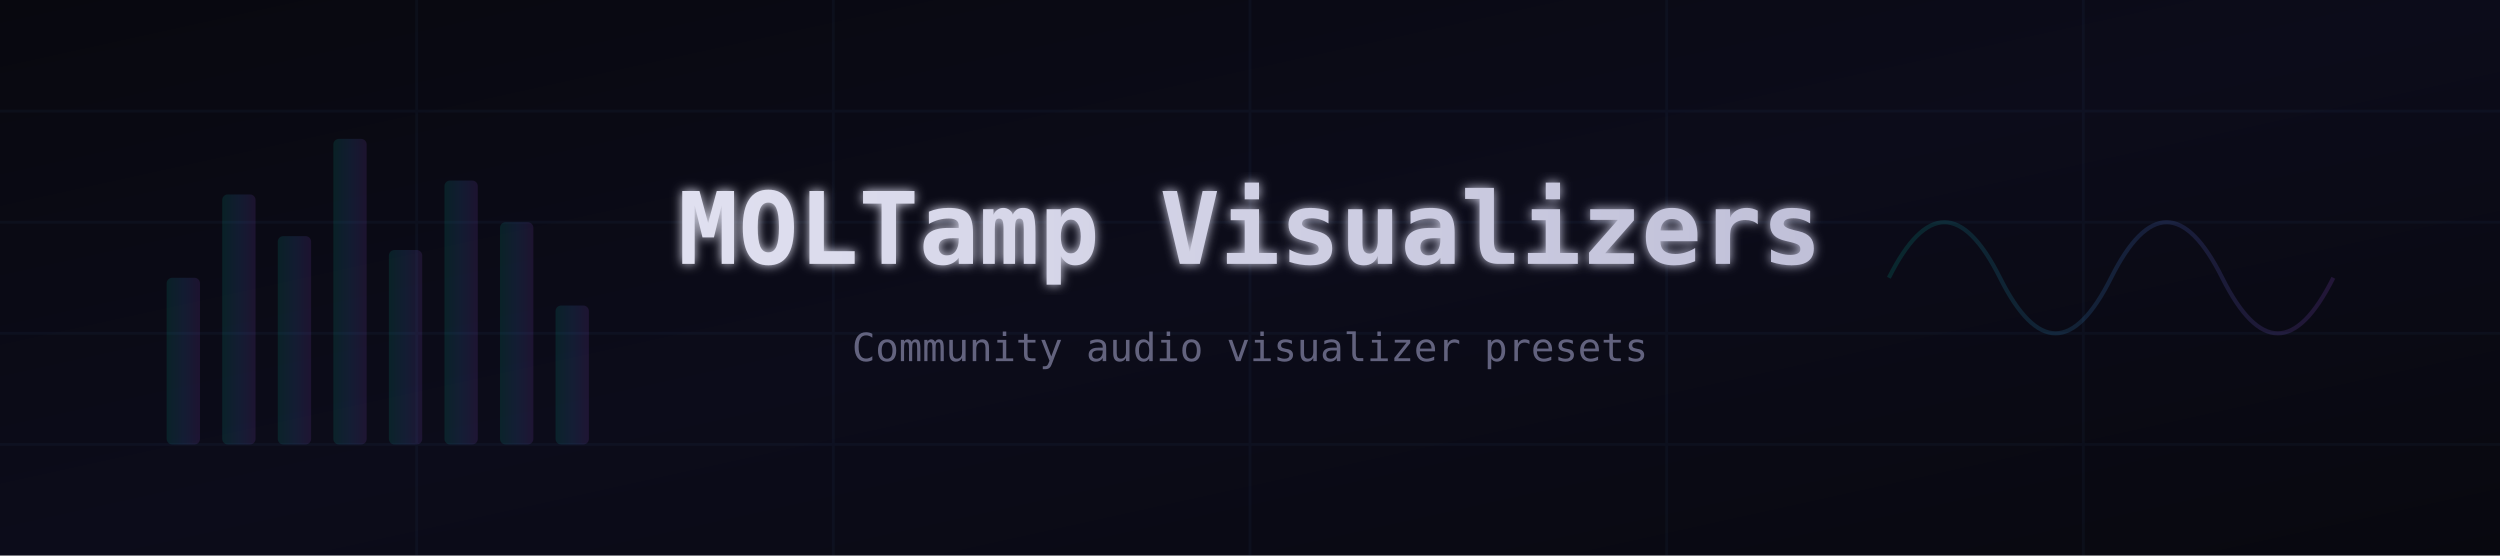
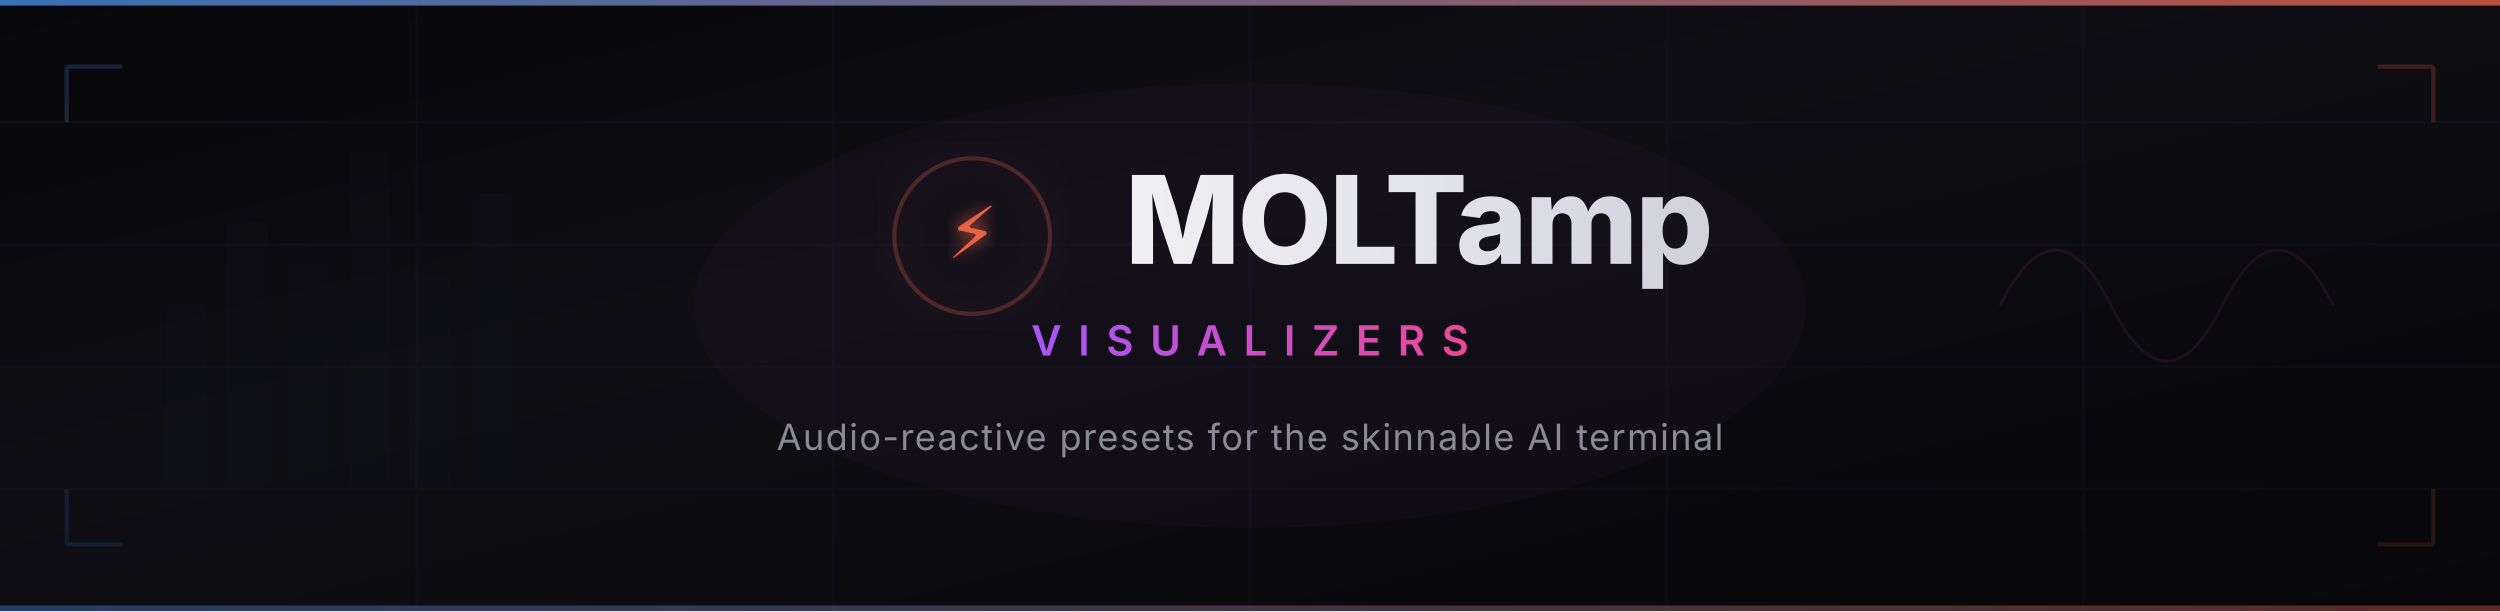
- <svg xmlns="http://www.w3.org/2000/svg" width="900" height="200" viewBox="0 0 900 200">
+ <svg xmlns="http://www.w3.org/2000/svg" width="900" height="220" viewBox="0 0 900 220">
  <defs>
    <linearGradient id="bg" x1="0%" y1="0%" x2="100%" y2="100%">
-       <stop offset="0%" stop-color="#08080f" />
-       <stop offset="50%" stop-color="#0c0c1a" />
-       <stop offset="100%" stop-color="#08080f" />
+       <stop offset="0%" stop-color="#08080a" />
+       <stop offset="40%" stop-color="#0e0e14" />
+       <stop offset="100%" stop-color="#08080a" />
    </linearGradient>
    <linearGradient id="accent" x1="0%" y1="0%" x2="100%" y2="0%">
-       <stop offset="0%" stop-color="#00ccaa" />
-       <stop offset="50%" stop-color="#4d9fff" />
-       <stop offset="100%" stop-color="#a855f7" />
+       <stop offset="0%" stop-color="#4d9fff" />
+       <stop offset="100%" stop-color="#ff6b4d" />
    </linearGradient>
-     <linearGradient id="textfill" x1="0%" y1="0%" x2="100%" y2="0%">
-       <stop offset="0%" stop-color="#e0e0f0" />
-       <stop offset="100%" stop-color="#c0c0d8" />
+     <linearGradient id="titleGrad" x1="0%" y1="0%" x2="100%" y2="0%">
+       <stop offset="0%" stop-color="#f0f0f2" />
+       <stop offset="60%" stop-color="#e0e0ea" />
+       <stop offset="100%" stop-color="#d0d0de" />
+     </linearGradient>
+     <linearGradient id="subtitleGrad" x1="0%" y1="0%" x2="100%" y2="0%">
+       <stop offset="0%" stop-color="#a855f7" />
+       <stop offset="100%" stop-color="#ec4899" />
+     </linearGradient>
+     <linearGradient id="barGrad" x1="0%" y1="100%" x2="0%" y2="0%">
+       <stop offset="0%" stop-color="#4d9fff" stop-opacity="0.15" />
+       <stop offset="100%" stop-color="#a855f7" stop-opacity="0.08" />
    </linearGradient>
    <filter id="glow">
-       <feGaussianBlur stdDeviation="2" result="blur" />
+       <feGaussianBlur stdDeviation="3" result="blur" />
+       <feMerge>
+         <feMergeNode in="blur" />
+         <feMergeNode in="SourceGraphic" />
+       </feMerge>
+     </filter>
+     <filter id="accentGlow">
+       <feGaussianBlur stdDeviation="8" result="blur" />
      <feMerge>
        <feMergeNode in="blur" />
        <feMergeNode in="SourceGraphic" />
      </feMerge>
    </filter>
  </defs>
-   <rect width="900" height="200" fill="url(#bg)" />
-   <g opacity="0.04" stroke="#4d9fff">
-     <line x1="0" y1="40" x2="900" y2="40" />
-     <line x1="0" y1="80" x2="900" y2="80" />
-     <line x1="0" y1="120" x2="900" y2="120" />
-     <line x1="0" y1="160" x2="900" y2="160" />
-     <line x1="150" y1="0" x2="150" y2="200" />
-     <line x1="300" y1="0" x2="300" y2="200" />
-     <line x1="450" y1="0" x2="450" y2="200" />
-     <line x1="600" y1="0" x2="600" y2="200" />
-     <line x1="750" y1="0" x2="750" y2="200" />
+   <rect width="900" height="220" fill="url(#bg)" />
+   <g opacity="0.03" stroke="#a855f7">
+     <line x1="0" y1="44" x2="900" y2="44" />
+     <line x1="0" y1="88" x2="900" y2="88" />
+     <line x1="0" y1="132" x2="900" y2="132" />
+     <line x1="0" y1="176" x2="900" y2="176" />
+     <line x1="150" y1="0" x2="150" y2="220" />
+     <line x1="300" y1="0" x2="300" y2="220" />
+     <line x1="450" y1="0" x2="450" y2="220" />
+     <line x1="600" y1="0" x2="600" y2="220" />
+     <line x1="750" y1="0" x2="750" y2="220" />
  </g>
-   <g opacity="0.12">
-     <rect x="60" y="100" width="12" height="60" rx="2" fill="url(#accent)" />
-     <rect x="80" y="70" width="12" height="90" rx="2" fill="url(#accent)" />
-     <rect x="100" y="85" width="12" height="75" rx="2" fill="url(#accent)" />
-     <rect x="120" y="50" width="12" height="110" rx="2" fill="url(#accent)" />
-     <rect x="140" y="90" width="12" height="70" rx="2" fill="url(#accent)" />
-     <rect x="160" y="65" width="12" height="95" rx="2" fill="url(#accent)" />
-     <rect x="180" y="80" width="12" height="80" rx="2" fill="url(#accent)" />
-     <rect x="200" y="110" width="12" height="50" rx="2" fill="url(#accent)" />
+   <g opacity="0.08">
+     <rect x="60" y="110" width="14" height="65" rx="2" fill="url(#barGrad)" stroke="#a855f7" stroke-width="0.5" stroke-opacity="0.2" />
+     <rect x="82" y="80" width="14" height="95" rx="2" fill="url(#barGrad)" stroke="#a855f7" stroke-width="0.5" stroke-opacity="0.2" />
+     <rect x="104" y="95" width="14" height="80" rx="2" fill="url(#barGrad)" stroke="#a855f7" stroke-width="0.5" stroke-opacity="0.2" />
+     <rect x="126" y="55" width="14" height="120" rx="2" fill="url(#barGrad)" stroke="#a855f7" stroke-width="0.5" stroke-opacity="0.2" />
+     <rect x="148" y="100" width="14" height="75" rx="2" fill="url(#barGrad)" stroke="#a855f7" stroke-width="0.5" stroke-opacity="0.2" />
+     <rect x="170" y="70" width="14" height="105" rx="2" fill="url(#barGrad)" stroke="#a855f7" stroke-width="0.5" stroke-opacity="0.2" />
  </g>
-   <path d="M680,100 Q700,60 720,100 Q740,140 760,100 Q780,60 800,100 Q820,140 840,100" fill="none" stroke="url(#accent)" stroke-width="1.5" opacity="0.15" />
-   <text x="450" y="95" text-anchor="middle" font-family="'SF Mono', 'Fira Code', monospace" font-size="36" font-weight="700" fill="url(#textfill)" filter="url(#glow)">MOLTamp Visualizers</text>
-   <text x="450" y="130" text-anchor="middle" font-family="'SF Mono', 'Fira Code', monospace" font-size="14" fill="#8888aa" opacity="0.7">Community audio visualizer presets</text>
-   <line x1="20" y1="20" x2="60" y2="20" stroke="url(#accent)" stroke-width="1" opacity="0.3" />
-   <line x1="20" y1="20" x2="20" y2="60" stroke="url(#accent)" stroke-width="1" opacity="0.3" />
-   <line x1="880" y1="180" x2="840" y2="180" stroke="url(#accent)" stroke-width="1" opacity="0.3" />
-   <line x1="880" y1="180" x2="880" y2="140" stroke="url(#accent)" stroke-width="1" opacity="0.3" />
+   <path d="M720,110 Q740,70 760,110 Q780,150 800,110 Q820,70 840,110" fill="none" stroke="#ec4899" stroke-width="1" opacity="0.08" />
+   <rect x="0" y="0" width="900" height="2" fill="url(#accent)" opacity="0.7" />
+   <ellipse cx="450" cy="110" rx="200" ry="80" fill="#a855f7" opacity="0.03" />
+   <circle cx="350" cy="85" r="28" fill="none" stroke="#ff6b4d" stroke-width="1.5" opacity="0.25" filter="url(#accentGlow)" />
+   <text x="350" y="93" text-anchor="middle" font-family="'SF Mono', 'JetBrains Mono', monospace" font-size="26" font-weight="700" fill="#ff6b4d" opacity="0.9" filter="url(#glow)">⚡</text>
+   <text x="405" y="95" font-family="'Syne', 'Inter', 'SF Pro Display', -apple-system, sans-serif" font-size="44" font-weight="800" fill="url(#titleGrad)" letter-spacing="-1">MOLTamp</text>
+   <text x="450" y="128" text-anchor="middle" font-family="'Inter', 'SF Pro Display', -apple-system, sans-serif" font-size="15" fill="url(#subtitleGrad)" letter-spacing="6" font-weight="600">VISUALIZERS</text>
+   <text x="450" y="162" text-anchor="middle" font-family="'Inter', 'SF Pro Display', -apple-system, sans-serif" font-size="13" fill="#8a8a96" letter-spacing="0.5">Audio-reactive presets for the skinnable AI terminal</text>
+   <g opacity="0.2">
+     <path d="M24 24 L24 44 M24 24 L44 24" stroke="#4d9fff" stroke-width="1.5" fill="none" />
+     <path d="M876 24 L876 44 M876 24 L856 24" stroke="#ff6b4d" stroke-width="1.5" fill="none" />
+     <path d="M24 196 L24 176 M24 196 L44 196" stroke="#4d9fff" stroke-width="1.5" fill="none" opacity="0.6" />
+     <path d="M876 196 L876 176 M876 196 L856 196" stroke="#ff6b4d" stroke-width="1.5" fill="none" opacity="0.6" />
+   </g>
+   <rect x="0" y="218" width="900" height="2" fill="url(#accent)" opacity="0.35" />
</svg>
